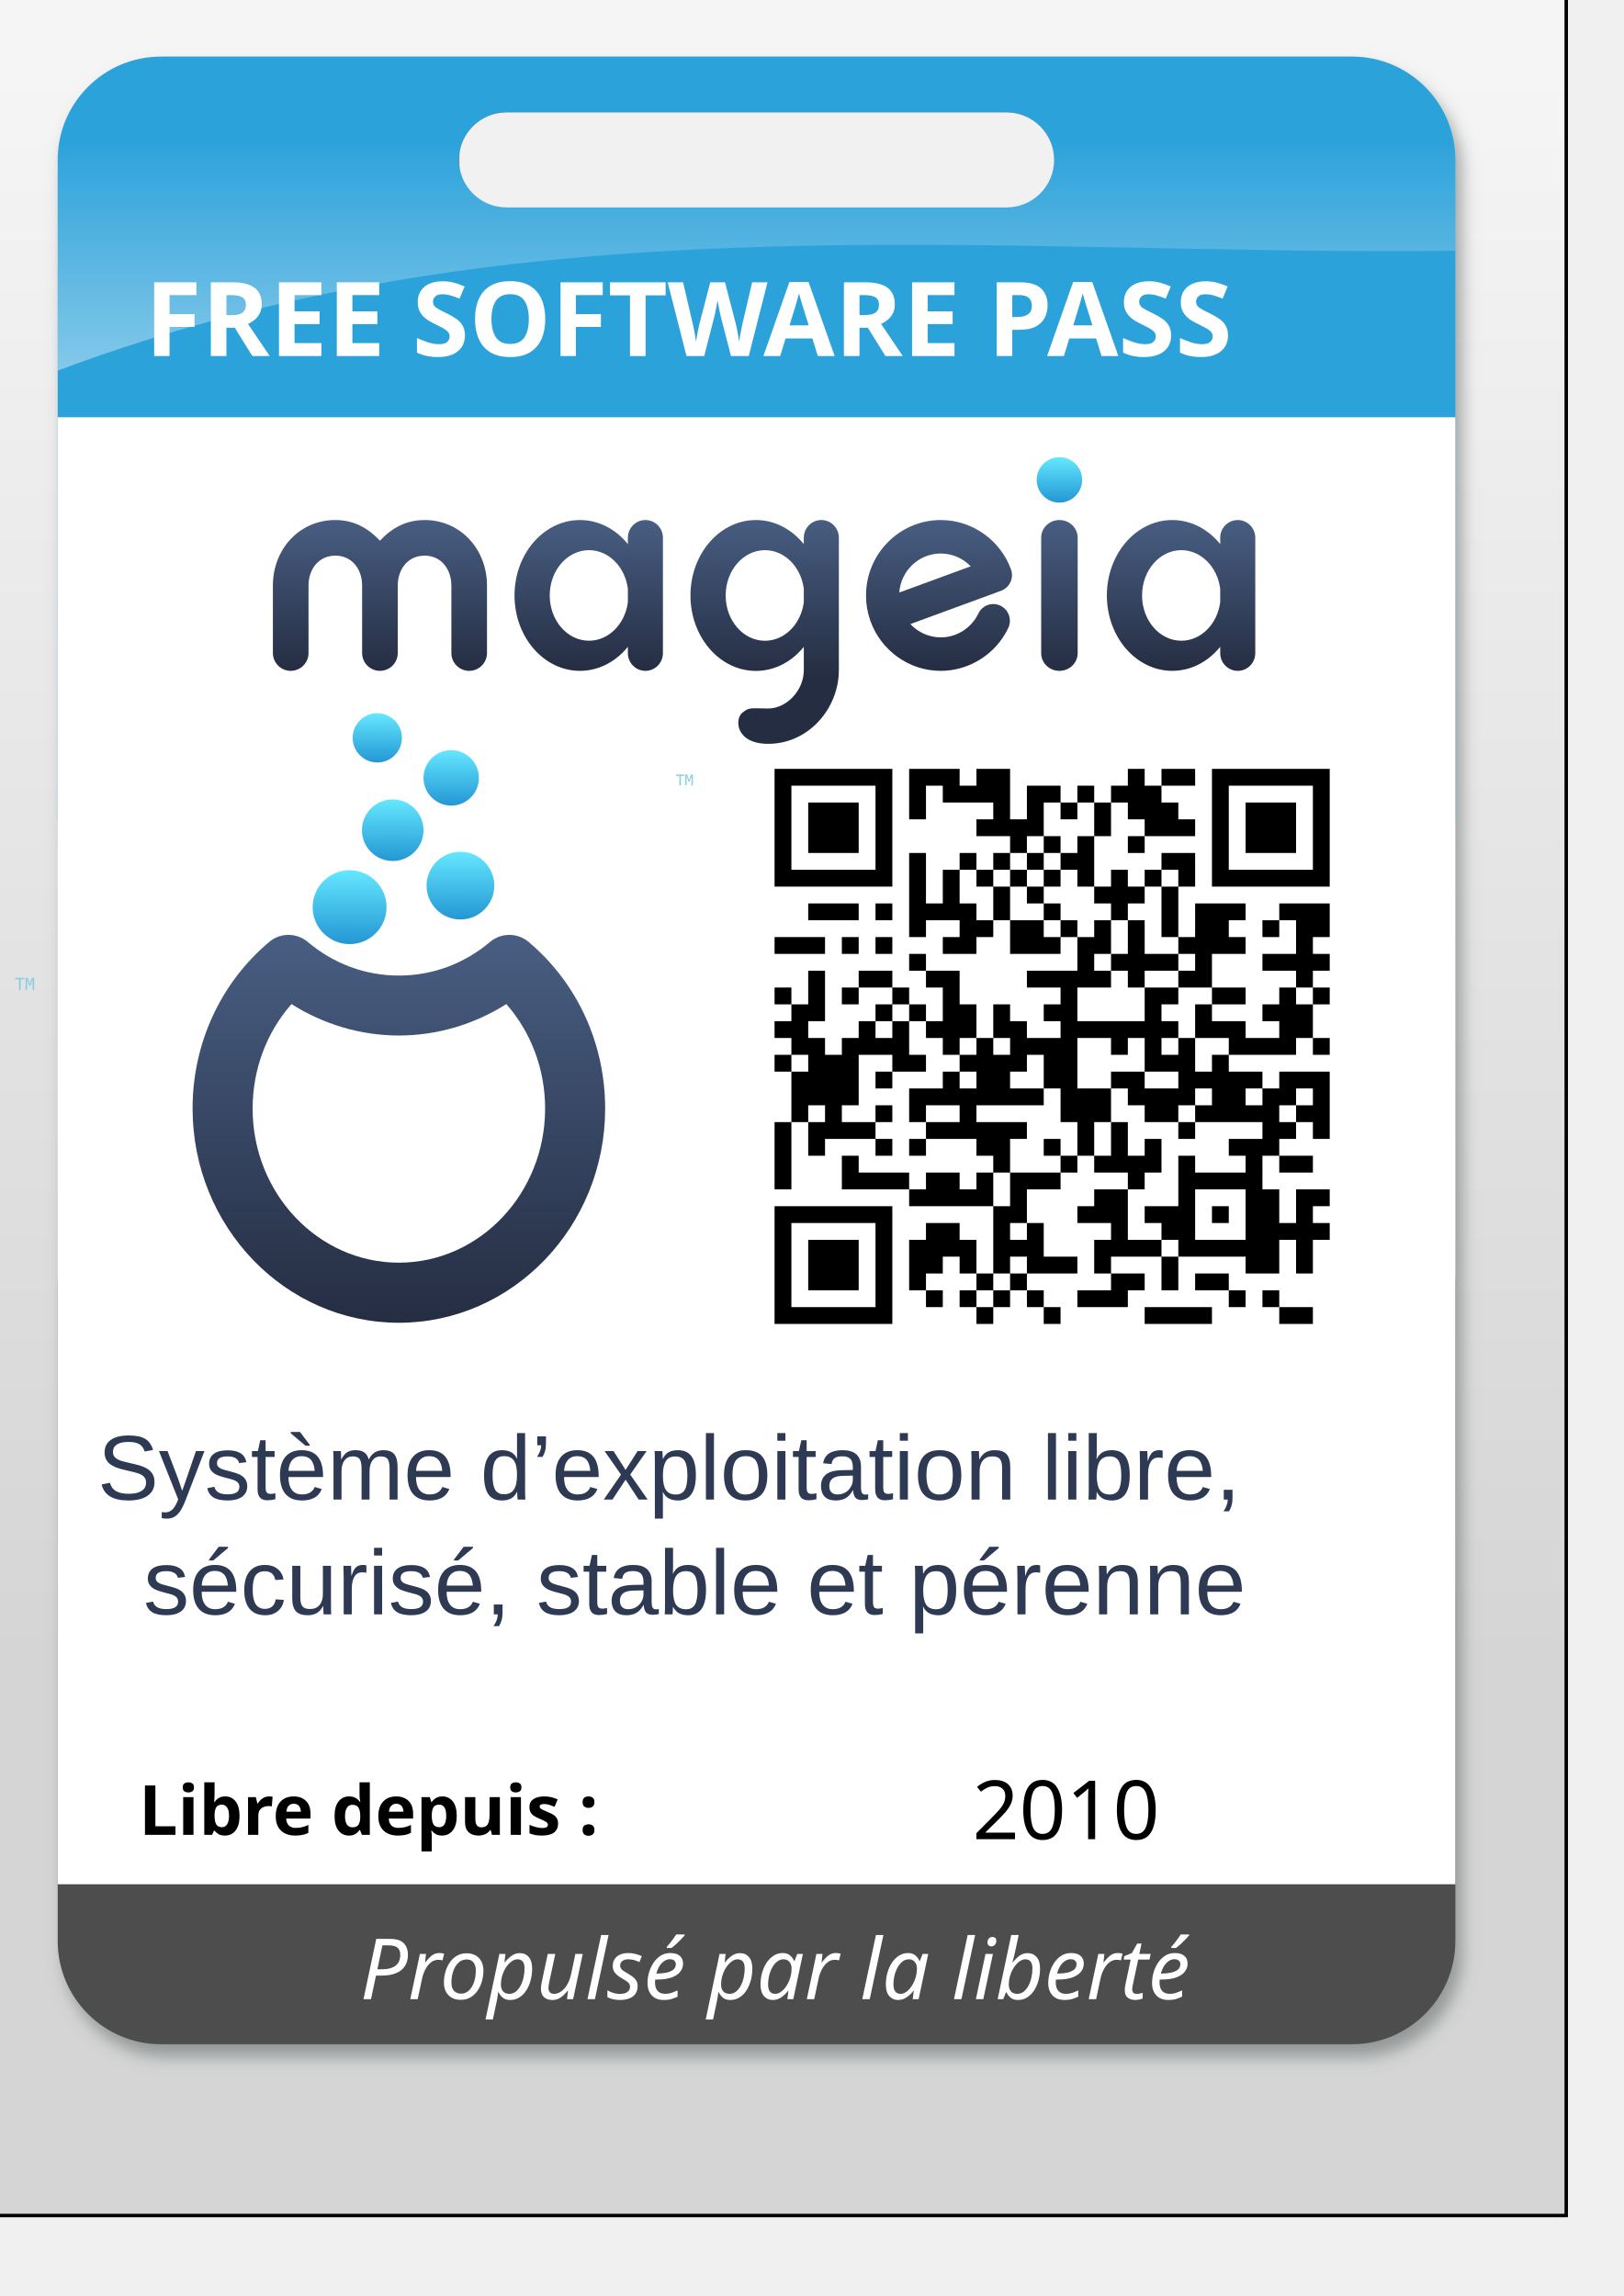
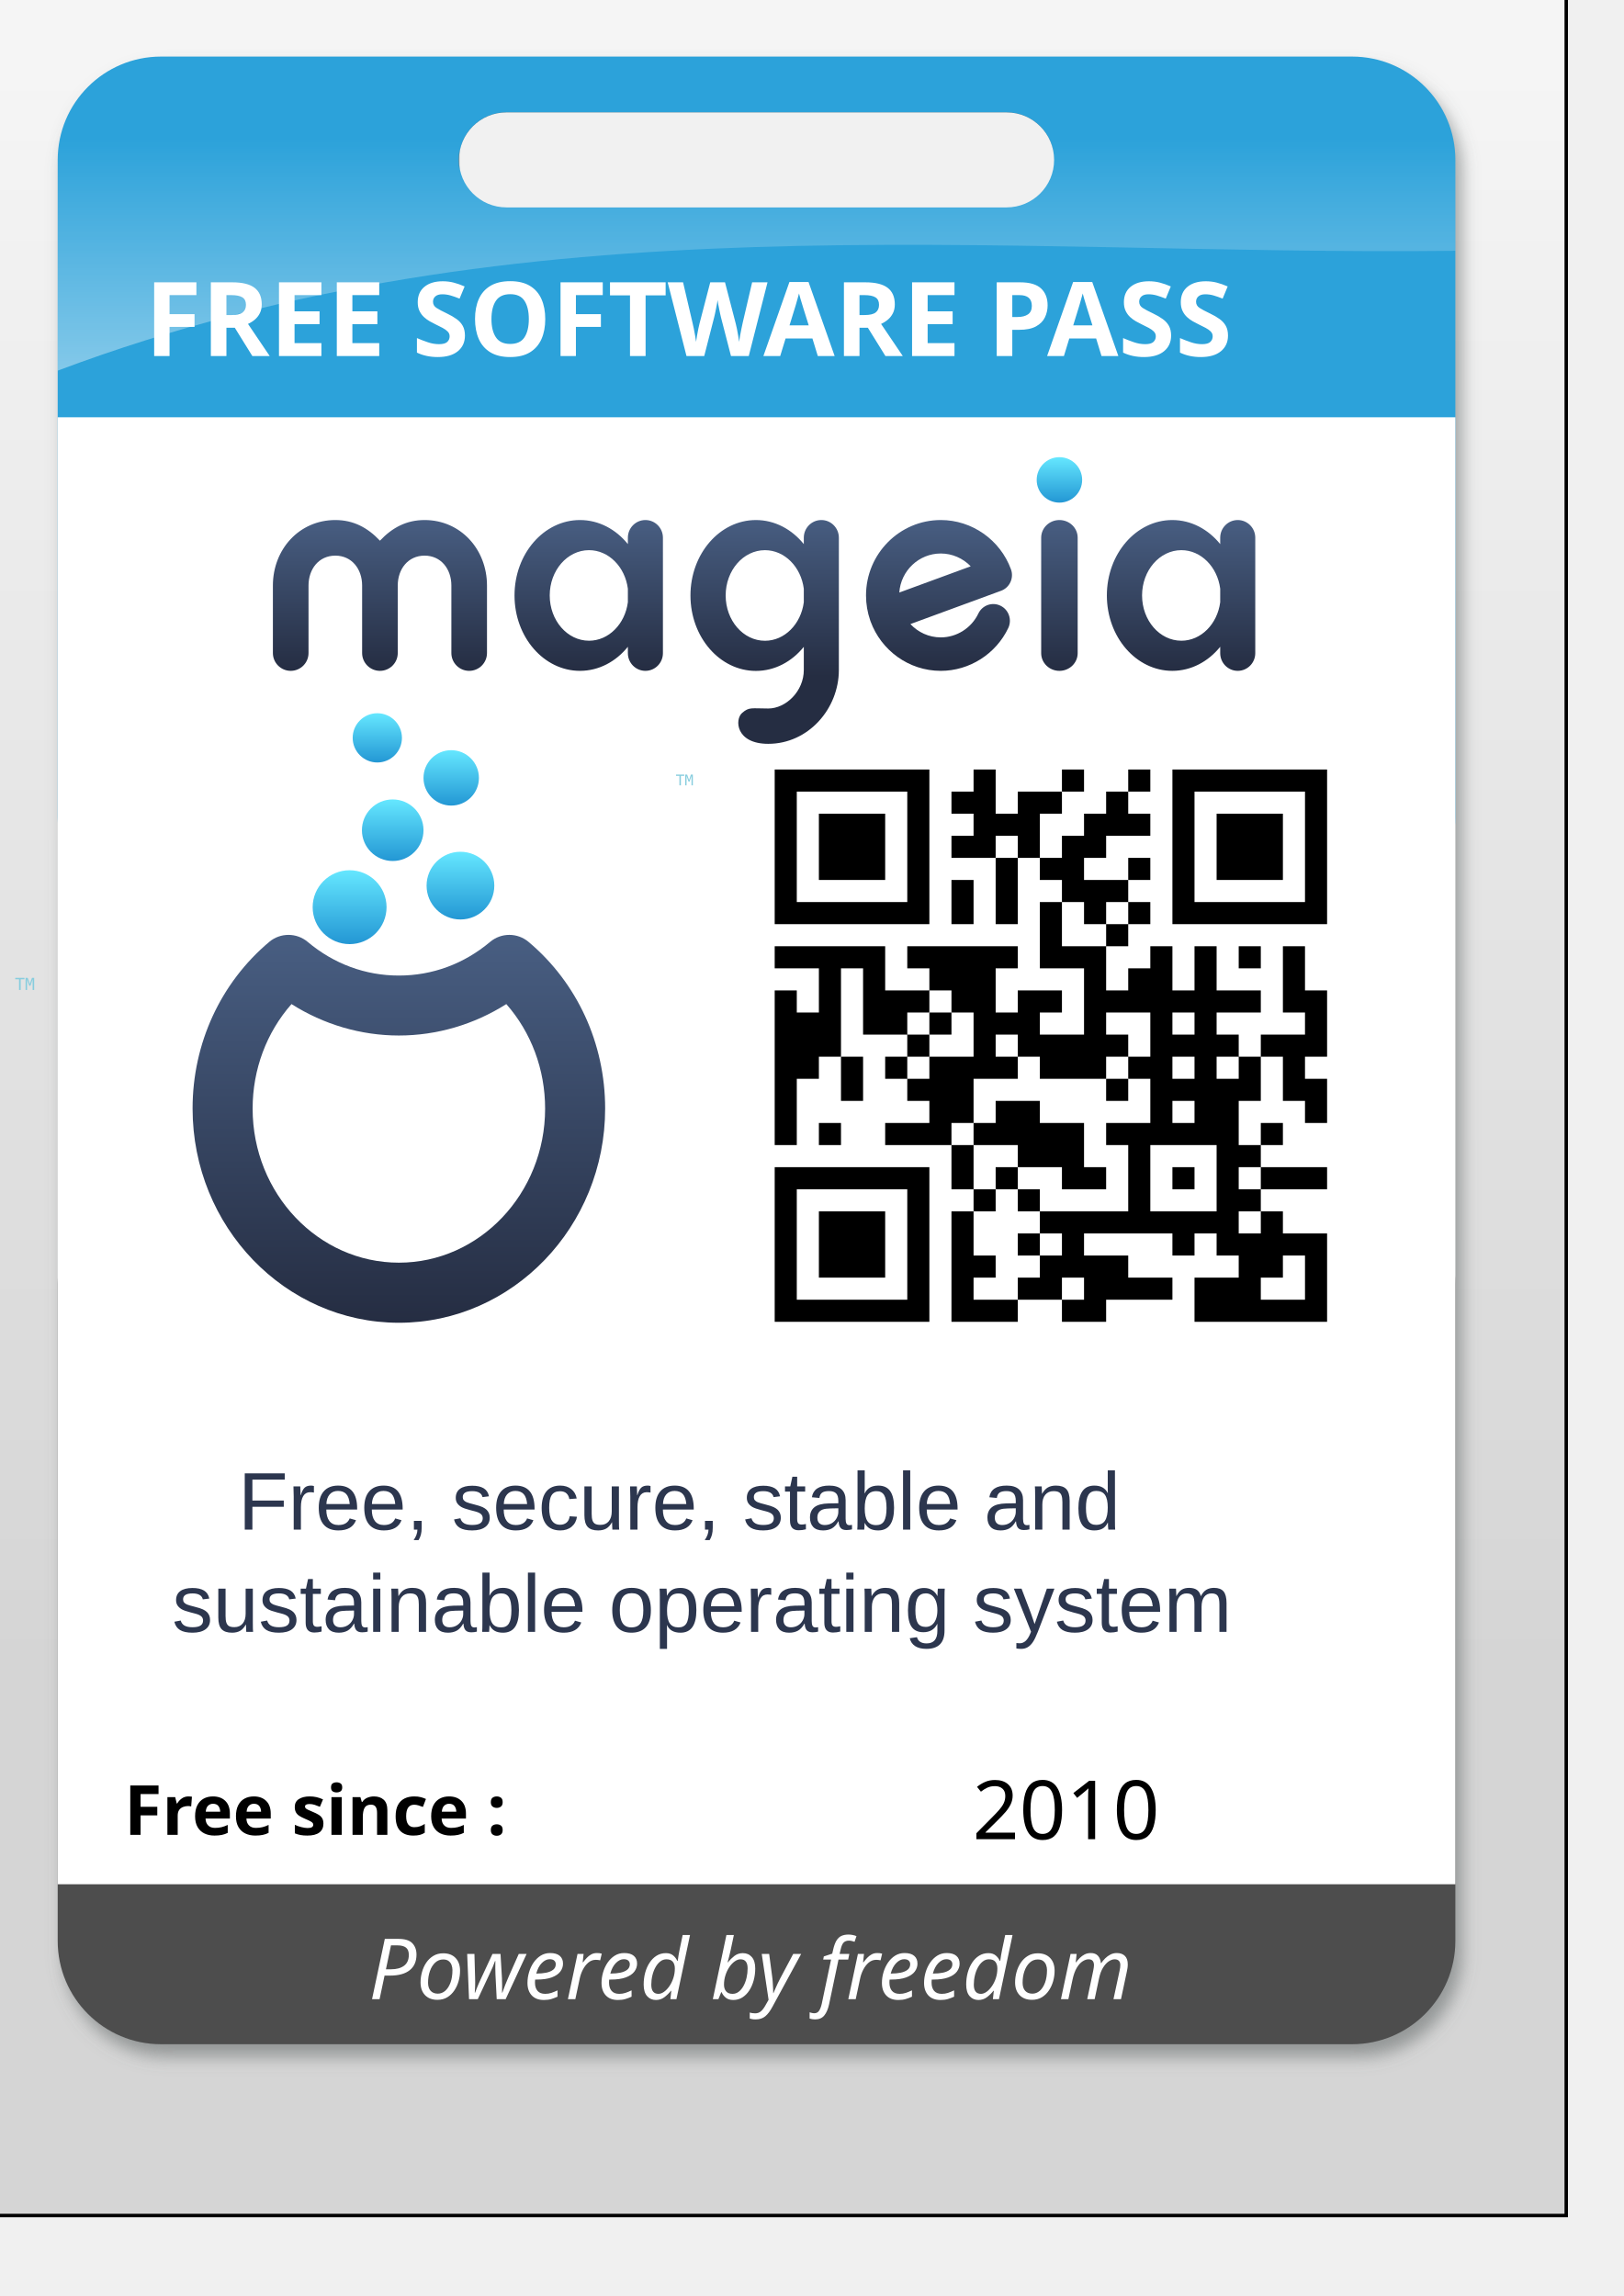
<svg xmlns="http://www.w3.org/2000/svg" xmlns:xlink="http://www.w3.org/1999/xlink" style="display:inline" version="1.1" id="svg2" height="297mm" width="210mm">
  <defs id="defs4">
    <linearGradient id="linearGradient3867">
      <stop style="stop-color:#ffffff;stop-opacity:1;" offset="0" id="stop3869" />
      <stop style="stop-color:#ffffff;stop-opacity:0;" offset="1" id="stop3871" />
    </linearGradient>
    <linearGradient id="linearGradient3979">
      <stop style="stop-color:#d5d5d5;stop-opacity:1;" offset="0" id="stop3981" />
      <stop style="stop-color:#f5f5f5;stop-opacity:1;" offset="1" id="stop3983" />
    </linearGradient>
    <filter id="filter3969" x="-0.013" width="1.026" y="-0.15" height="1.301" color-interpolation-filters="sRGB">
      <feGaussianBlur stdDeviation="1.581" id="feGaussianBlur3971" />
    </filter>
    <mask maskUnits="userSpaceOnUse" id="mask3973">
      <rect style="fill:#ffffff;fill-opacity:1;fill-rule:evenodd;stroke:none" id="rect3975" width="290.934" height="46.467" x="234.521" y="53.584" rx="23.234" ry="23.234" />
    </mask>
    <linearGradient xlink:href="#linearGradient3979" id="linearGradient3985" x1="119.879" y1="885.172" x2="119.879" y2="116.663" gradientUnits="userSpaceOnUse" gradientTransform="matrix(1,0,0,1.017204,-10.17965,-86.63568)" />
    <linearGradient xlink:href="#linearGradient3867" id="linearGradient3873" x1="422.244" y1="395.885" x2="422.244" y2="120.847" gradientUnits="userSpaceOnUse" gradientTransform="translate(-10.17965,-52.93418)" />
    <filter id="filter1141">
      <feGaussianBlur stdDeviation="4.137" id="feGaussianBlur1143" />
    </filter>
    <filter id="filter1152">
      <feGaussianBlur stdDeviation="0.819" id="feGaussianBlur1154" />
    </filter>
    <mask maskUnits="userSpaceOnUse" id="mask1156">
      <rect style="fill:#ffffff;fill-opacity:1;fill-rule:evenodd;stroke:none;display:inline" id="rect1158" width="290.934" height="46.467" x="872.515" y="54.935" rx="23.234" ry="23.234" />
    </mask>
    <linearGradient id="linearGradient3979-0">
      <stop style="stop-color:#d5d5d5;stop-opacity:1;" offset="0" id="stop3981-0" />
      <stop style="stop-color:#f5f5f5;stop-opacity:1;" offset="1" id="stop3983-03" />
    </linearGradient>
    <filter id="b">
      <feGaussianBlur id="feGaussianBlur407" result="a" in="SourceAlpha" stdDeviation="4" />
      <feOffset id="feOffset409" dy="1" dx="1" result="b" in="a" />
      <feColorMatrix id="feColorMatrix411" values="0 0 0 0 0 0 0 0 0 0 0 0 0 0 0 0 0 0 2 0" result="c" in="b" type="matrix" />
      <feMerge id="feMerge413">
        <feMergeNode id="feMergeNode415" in="c" />
        <feMergeNode id="feMergeNode417" in="SourceGraphic" />
      </feMerge>
    </filter>
    <radialGradient id="a-2" cx="64" cy="-224" fx="64" fy="-224" r="384" gradientUnits="userSpaceOnUse">
      <stop id="stop402" stop-opacity="1" stop-color="#fff" offset="0" />
      <stop id="stop404" stop-opacity="0.2" stop-color="#fff" offset="1" />
    </radialGradient>
    <linearGradient y2="183.964" x2="490.723" y1="237.724" x1="490.723" gradientTransform="matrix(0.749107,0,0,0.749107,-35.45986,91.44108)" gradientUnits="userSpaceOnUse" id="linearGradient4416" xlink:href="#linearGradient3388" />
    <linearGradient id="linearGradient3388">
      <stop id="stop3390" offset="0" style="stop-color:#000000;stop-opacity:0;" />
      <stop id="stop3392" offset="1" style="stop-color:#000000;stop-opacity:0.371;" />
    </linearGradient>
    <linearGradient y2="303.14" x2="606.912" y1="104.507" x1="541.335" gradientTransform="matrix(-0.3937741,0,0,0.393752,357.5197,122.0015)" gradientUnits="userSpaceOnUse" id="linearGradient2544" xlink:href="#path1082_2_" />
    <linearGradient gradientTransform="translate(287,-83)" x1="112.499" y1="6.137" x2="112.499" y2="129.347" id="path1082_2_" gradientUnits="userSpaceOnUse">
      <stop style="stop-color:#ffffff;stop-opacity:0" offset="0" id="stop193" />
      <stop style="stop-color:#ffffff;stop-opacity:0.275;" offset="1" id="stop195" />
      <midPointStop offset="0" style="stop-color:#FFFFFF" id="midPointStop197" />
      <midPointStop offset="0.5" style="stop-color:#FFFFFF" id="midPointStop199" />
      <midPointStop offset="1" style="stop-color:#000000" id="midPointStop201" />
    </linearGradient>
    <linearGradient xlink:href="#path1082_2_" id="linearGradient1413" gradientUnits="userSpaceOnUse" gradientTransform="matrix(-0.3444088,0,0,0.3443895,-310.2029,374.8784)" x1="541.335" y1="104.507" x2="606.912" y2="303.14" />
    <linearGradient id="SVGID_13_" gradientUnits="userSpaceOnUse" x1="421.948" y1="169.657" x2="421.948" y2="191.887" gradientTransform="matrix(1,0,0,-1,-649.3808,573.9666)">
      <stop offset="0" style="stop-color:#2397D4" id="stop1313" />
      <stop offset="1" style="stop-color:#65E7FF" id="stop1315" />
    </linearGradient>
    <linearGradient id="SVGID_12_" gradientUnits="userSpaceOnUse" x1="-51.768" y1="235.841" x2="-51.768" y2="253.841" gradientTransform="matrix(1,0,0,-1,-649.3808,573.9666)">
      <stop offset="0" style="stop-color:#2397D4" id="stop1306" />
      <stop offset="1" style="stop-color:#65E7FF" id="stop1308" />
    </linearGradient>
    <linearGradient id="SVGID_11_" gradientUnits="userSpaceOnUse" x1="-75.769" y1="249.841" x2="-75.769" y2="265.843" gradientTransform="matrix(1,0,0,-1,-649.3808,573.9666)">
      <stop offset="0" style="stop-color:#2397D4" id="stop1299" />
      <stop offset="1" style="stop-color:#65E7FF" id="stop1301" />
    </linearGradient>
    <linearGradient id="SVGID_10_" gradientUnits="userSpaceOnUse" x1="-48.768" y1="198.838" x2="-48.768" y2="220.839" gradientTransform="matrix(1,0,0,-1,-649.3808,573.9666)">
      <stop offset="0" style="stop-color:#2397D4" id="stop1292" />
      <stop offset="1" style="stop-color:#65E7FF" id="stop1294" />
    </linearGradient>
    <linearGradient id="SVGID_9_" gradientUnits="userSpaceOnUse" x1="-70.768" y1="217.839" x2="-70.768" y2="237.841" gradientTransform="matrix(1,0,0,-1,-649.3808,573.9666)">
      <stop offset="0" style="stop-color:#2397D4" id="stop1285" />
      <stop offset="1" style="stop-color:#65E7FF" id="stop1287" />
    </linearGradient>
    <linearGradient id="SVGID_8_" gradientUnits="userSpaceOnUse" x1="-84.768" y1="190.838" x2="-84.768" y2="214.839" gradientTransform="matrix(1,0,0,-1,-649.3808,573.9666)">
      <stop offset="0" style="stop-color:#2397D4" id="stop1278" />
      <stop offset="1" style="stop-color:#65E7FF" id="stop1280" />
    </linearGradient>
    <linearGradient id="SVGID_7_" gradientUnits="userSpaceOnUse" x1="-68.769" y1="67.834" x2="-68.769" y2="193.838" gradientTransform="matrix(1,0,0,-1,214.5,339.5771)">
      <stop offset="0" style="stop-color:#252D42" id="stop1271" />
      <stop offset="1" style="stop-color:#485E82" id="stop1273" />
    </linearGradient>
    <linearGradient id="SVGID_6_" gradientUnits="userSpaceOnUse" x1="421.948" y1="87.412" x2="421.948" y2="161.147" gradientTransform="matrix(1,0,0,-1,-649.3808,573.9666)">
      <stop offset="0" style="stop-color:#252D42" id="stop1262" />
      <stop offset="1" style="stop-color:#485E82" id="stop1264" />
    </linearGradient>
    <linearGradient id="SVGID_5_" gradientUnits="userSpaceOnUse" x1="89.802" y1="87.414" x2="89.802" y2="161.148" gradientTransform="matrix(1,0,0,-1,-649.3808,573.9666)">
      <stop offset="0" style="stop-color:#252D42" id="stop1255" />
      <stop offset="1" style="stop-color:#485E82" id="stop1257" />
    </linearGradient>
    <linearGradient id="SVGID_4_" gradientUnits="userSpaceOnUse" x1="363.081" y1="87.414" x2="363.081" y2="161.148" gradientTransform="matrix(1,0,0,-1,-649.3808,573.9666)">
      <stop offset="0" style="stop-color:#252D42" id="stop1248" />
      <stop offset="1" style="stop-color:#485E82" id="stop1250" />
    </linearGradient>
    <linearGradient id="SVGID_3_" gradientUnits="userSpaceOnUse" x1="481.409" y1="87.414" x2="481.409" y2="161.147" gradientTransform="matrix(1,0,0,-1,-649.3808,573.9666)">
      <stop offset="0" style="stop-color:#252D42" id="stop1241" />
      <stop offset="1" style="stop-color:#485E82" id="stop1243" />
    </linearGradient>
    <linearGradient id="SVGID_2_" gradientUnits="userSpaceOnUse" x1="191.858" y1="87.414" x2="191.858" y2="161.147" gradientTransform="matrix(1,0,0,-1,-649.3808,573.9666)">
      <stop offset="0" style="stop-color:#252D42" id="stop1234" />
      <stop offset="1" style="stop-color:#485E82" id="stop1236" />
    </linearGradient>
    <linearGradient id="SVGID_1_" gradientUnits="userSpaceOnUse" x1="277.861" y1="84.733" x2="277.861" y2="162.637" gradientTransform="matrix(1,0,0,-1,214.5,339.5771)">
      <stop offset="0" style="stop-color:#252D42" id="stop1227" />
      <stop offset="1" style="stop-color:#485E82" id="stop1229" />
    </linearGradient>
    <linearGradient y2="162.637" x2="277.861" y1="84.733" x1="277.861" gradientTransform="matrix(1,0,0,-1,-649.3808,573.9666)" gradientUnits="userSpaceOnUse" id="linearGradient1394" xlink:href="#SVGID_1_" />
    <linearGradient xlink:href="#SVGID_12_" id="linearGradient1545" gradientUnits="userSpaceOnUse" gradientTransform="matrix(1.504996,0,0,-1.504996,298.4714,748.7917)" x1="-51.768" y1="235.841" x2="-51.768" y2="253.841" />
    <linearGradient xlink:href="#SVGID_11_" id="linearGradient1548" gradientUnits="userSpaceOnUse" gradientTransform="matrix(1.504996,0,0,-1.504996,298.4714,748.7917)" x1="-75.769" y1="249.841" x2="-75.769" y2="265.843" />
    <linearGradient xlink:href="#SVGID_10_" id="linearGradient1551" gradientUnits="userSpaceOnUse" gradientTransform="matrix(1.504996,0,0,-1.504996,298.4714,748.7917)" x1="-48.768" y1="198.838" x2="-48.768" y2="220.839" />
    <linearGradient xlink:href="#SVGID_9_" id="linearGradient1554" gradientUnits="userSpaceOnUse" gradientTransform="matrix(1.504996,0,0,-1.504996,298.4714,748.7917)" x1="-70.768" y1="217.839" x2="-70.768" y2="237.841" />
    <linearGradient xlink:href="#SVGID_8_" id="linearGradient1557" gradientUnits="userSpaceOnUse" gradientTransform="matrix(1.504996,0,0,-1.504996,298.4714,748.7917)" x1="-84.768" y1="190.838" x2="-84.768" y2="214.839" />
    <linearGradient gradientTransform="matrix(1,0,0,-1,214.5,339.5771)" y2="193.838" x2="-68.769" y1="67.834" x1="-68.769" gradientUnits="userSpaceOnUse" id="linearGradient1381">
      <stop id="stop1383" style="stop-color:#252D42" offset="0" />
      <stop id="stop1385" style="stop-color:#485E82" offset="1" />
    </linearGradient>
    <linearGradient xlink:href="#SVGID_7_" id="linearGradient2338" gradientUnits="userSpaceOnUse" gradientTransform="matrix(1.504996,0,0,-1.504996,298.4714,748.7917)" x1="-68.769" y1="67.834" x2="-68.769" y2="193.838" />
  </defs>
  <g id="layer1" style="display:inline">
    <rect style="opacity:0.75;fill:none;stroke:#000000;stroke-width:1.047;display:inline" id="rect4075-0" width="279.757" height="281.719" x="62.272" y="338.707" rx="9.465" ry="9.568" />
    <rect style="fill:url(#linearGradient3985);fill-opacity:1;fill-rule:evenodd;stroke:#000000;stroke-width:1.677;display:inline" id="rect3977" width="773.275" height="1121.135" x="-7.667" y="-37.971" rx="0" ry="0" />
    <path style="opacity:0.5;fill:#515959;fill-opacity:1;fill-rule:evenodd;stroke:none;display:inline;filter:url(#filter1141)" d="m 81.906,33.656 c -27.981,0 -50.5,22.519 -50.5,50.5 l 0,127.281 0,193.969 0,228.281 0,294.969 0,26.25 c 0,27.981 22.519,50.531 50.5,50.531 l 582.187,0 c 27.981,0 50.5,-22.55 50.5,-50.531 l 0,-111.53 0,-209.688 0,-228.281 0,-206.98 0,-114.27 c 0,-27.981 -22.519,-50.5 -50.5,-50.5 z" id="rect362" />
    <rect style="fill:#2ca2da;fill-opacity:1;fill-rule:evenodd;stroke:none;display:inline" id="rect3177" width="683.205" height="422.244" x="28.206" y="27.661" rx="50.508" ry="50.508" />
    <rect ry="50.508" rx="50.508" y="577.184" x="28.206" height="422.244" width="683.205" id="rect3987" style="fill:#4d4d4d;fill-opacity:1;fill-rule:evenodd;stroke:none;display:inline" />
    <rect ry="0" rx="0" y="204.008" x="28.206" height="717.208" width="683.205" id="rect3179" style="fill:#ffffff;fill-opacity:1;fill-rule:evenodd;stroke:none;display:inline" />
    <path style="fill:url(#linearGradient3873);fill-opacity:1;fill-rule:evenodd;stroke:none;display:inline" d="m 78.714,27.661 582.19,0 c 27.981,0 50.508,22.526 50.508,50.508 l 0,44.447 C 483.676,125.237 255.941,95.547 28.206,181.204 l 0,-103.036 c 0,-27.981 22.526,-50.508 50.508,-50.508 z" id="rect3864" />
    <text xml:space="preserve" style="font-size:50.467px;font-style:normal;font-variant:normal;font-weight:bold;font-stretch:normal;text-align:center;line-height:125%;letter-spacing:0;word-spacing:0;writing-mode:lr-tb;text-anchor:middle;fill:#ffffff;fill-opacity:1;stroke:none;display:inline;font-family:Sans;-inkscape-font-specification:Sans Bold" x="369.353" y="174.062" id="text3837">
      <tspan id="tspan3843" x="369.353" y="174.062">FREE SOFTWARE PASS</tspan>
    </text>
    <path style="opacity:0.75;fill:#000000;fill-opacity:1;fill-rule:evenodd;stroke:none;display:inline;filter:url(#filter3969)" d="m 257.75,53.227 c -12.871,0 -23.219,10.347 -23.219,23.219 0,0.674 0.038,1.341 0.094,2 1.013,-11.923 10.931,-21.219 23.125,-21.219 l 244.469,0 c 12.194,0 22.144,9.296 23.156,21.219 0.056,-0.659 0.094,-1.326 0.094,-2 0,-12.871 -10.379,-23.219 -23.25,-23.219 l -244.469,0 z" id="rect3190" mask="url(#mask3973)" transform="translate(-10.19142,1.298382)" />
    <rect ry="23.234" rx="23.234" y="54.935" x="224.341" height="46.467" width="290.934" id="rect3181" style="fill:#f1f1f1;fill-opacity:1;fill-rule:evenodd;stroke:none;display:inline" />
    <path style="opacity:0.5;fill:#515959;fill-opacity:1;fill-rule:evenodd;stroke:none;display:inline;filter:url(#filter1152)" d="m 895.406,54.938 c -12.871,0 -23.25,10.347 -23.25,23.219 0,7.477 3.515,14.131 8.969,18.375 -3.099,-3.947 -4.969,-8.945 -4.969,-14.375 0,-12.871 10.379,-23.219 23.25,-23.219 l 244.469,0 c 5.414,0 10.371,1.824 14.312,4.906 -4.245,-5.429 -10.855,-8.906 -18.312,-8.906 l -244.469,0 z" id="rect1145" mask="url(#mask1156)" transform="translate(-648.4437,0)" />
    <text xml:space="preserve" style="font-size:40px;font-style:normal;font-variant:normal;font-weight:normal;font-stretch:normal;text-align:start;line-height:125%;letter-spacing:0;word-spacing:0;writing-mode:lr-tb;text-anchor:start;fill:#000000;fill-opacity:1;stroke:none;display:inline;font-family:Ubuntu;-inkscape-font-specification:Ubuntu" x="475.364" y="899.195" id="text3831">
      <tspan y="899.195" x="475.364" id="tspan3835">2010</tspan>
    </text>
    <g id="g4146" transform="translate(-616.2848,-780.1895)" />
    <g id="g4146-5" transform="translate(-628.9705,-884.4495)" />
    <text xml:space="preserve" style="font-size:8.129px;font-style:normal;font-weight:normal;fill:#87cdde;fill-opacity:1;stroke:none;font-family:DejaVu Sans Mono" x="7.256" y="483.998" id="text2634">
      <tspan id="tspan2636" x="7.256" y="483.998">TM</tspan>
    </text>
    <path id="path1275" d="m 194.977,646.703 c -55.601,0 -100.838,-46.993 -100.838,-104.758 0,-31.745 13.661,-61.434 37.477,-81.455 5.427,-4.563 13.358,-4.563 18.788,10e-4 12.802,10.767 28.214,16.46 44.572,16.46 16.377,0 31.801,-5.692 44.602,-16.46 5.429,-4.565 13.358,-4.565 18.787,-10e-4 23.797,20.001 37.444,49.693 37.444,81.455 0,57.766 -45.233,104.758 -100.833,104.758 z M 142.489,490.897 c -12.181,13.84 -19.001,31.931 -19.001,51.098 0,41.539 32.07,75.33 71.489,75.33 39.417,0 71.486,-33.79 71.486,-75.33 0,-19.18 -6.806,-37.265 -18.969,-51.098 -15.724,9.977 -33.957,15.368 -52.517,15.368 -18.542,0 -36.766,-5.389 -52.488,-15.368 z" style="fill:url(#linearGradient2338)" />
    <path style="fill:url(#linearGradient1557)" d="m 170.909,461.58 -0.012,0 c -9.948,0 -18.049,-8.091 -18.06,-18.033 -0.008,-9.975 8.088,-18.078 18.045,-18.089 9.963,0 18.063,8.091 18.075,18.033 0.008,9.975 -8.088,18.08 -18.045,18.09 l -0.003,0 z" id="path1282" />
    <path style="fill:url(#linearGradient1554)" d="m 191.976,420.943 -0.009,0 c -8.293,0 -15.042,-6.742 -15.05,-15.029 -0.003,-4.035 1.559,-7.814 4.399,-10.657 2.841,-2.846 6.619,-4.413 10.639,-4.416 8.306,0 15.057,6.742 15.062,15.03 0.003,4.033 -1.559,7.811 -4.399,10.655 -2.84,2.843 -6.617,4.413 -10.639,4.416 l -0.003,0 z" id="path1289" />
    <path style="fill:url(#linearGradient1551)" d="m 225.077,449.54 c -9.123,0 -16.549,-7.418 -16.555,-16.534 -0.009,-9.14 7.411,-16.57 16.54,-16.578 9.135,0 16.561,7.417 16.57,16.532 0.008,9.14 -7.412,16.57 -16.54,16.579 l -0.015,0 z" id="path1296" />
    <path style="fill:url(#linearGradient1548)" d="m 184.448,372.78 -0.009,0 c -6.633,0 -12.034,-5.394 -12.038,-12.026 -0.004,-3.222 1.246,-6.244 3.517,-8.521 2.273,-2.276 5.296,-3.531 8.512,-3.534 6.643,0 12.043,5.395 12.049,12.025 0.005,6.649 -5.391,12.05 -12.031,12.057 l 0,0 z" id="path1303" />
    <path style="fill:url(#linearGradient1545)" d="m 220.573,393.852 -0.008,0 c -7.462,0 -13.54,-6.068 -13.548,-13.525 -0.003,-7.484 6.068,-13.562 13.536,-13.566 7.471,0 13.546,6.068 13.554,13.527 0.003,3.629 -1.403,7.031 -3.958,9.59 -2.558,2.562 -5.958,3.97 -9.576,3.975 l 0,0 z" id="path1310" />
    <g id="g1527" transform="translate(745.3031,-158.5751)">
      <path id="path2522" d="m -450.253,489.955 c -36.019,-48.888 -44.368,-88.29 -46.482,-97.697 19.213,44.317 19.082,44.86 46.482,97.697 z" style="fill:#ffffff;fill-opacity:0.166;fill-rule:evenodd;stroke:none" />
      <text id="text2638" y="542.544" x="-415" style="font-size:7.217px;font-style:normal;font-weight:normal;fill:#87cdde;fill-opacity:1;stroke:none;font-family:DejaVu Sans Mono" xml:space="preserve">
        <tspan y="542.544" x="-415" id="tspan2640">TM</tspan>
      </text>
      <path style="fill:url(#linearGradient1413);fill-opacity:1;fill-rule:evenodd;stroke:none" d="m -496.731,391.94 c -0.917,2.255 -1.808,4.448 -2.656,6.531 -0.946,2.323 -1.856,4.545 -2.75,6.719 -0.894,2.174 -1.778,4.281 -2.656,6.375 -0.878,2.094 -1.757,4.167 -2.656,6.25 -0.899,2.083 -1.826,4.171 -2.781,6.312 -0.956,2.141 -1.951,4.357 -3,6.625 -1.049,2.268 -2.134,4.599 -3.312,7.062 -0.16,0.334 -0.337,0.724 -0.5,1.062 5.033,5.331 11.212,11.533 21.219,18.531 -10.788,-4.439 -18.146,-8.908 -23.656,-13.531 -0.289,0.589 -0.546,1.115 -0.844,1.719 -1.039,2.109 -2.186,4.384 -3.344,6.688 -0.048,0.097 -0.077,0.184 -0.125,0.281 -0.293,0.583 -0.542,1.09 -0.844,1.688 -0.046,0.092 -0.11,0.189 -0.156,0.281 -4.788,9.604 -10.707,21.076 -18.312,35.312 21.063,-11.873 43.797,-28.985 85.062,-14.25 -2.07,-3.921 -3.962,-7.574 -5.75,-11.031 -1.787,-3.457 -3.458,-6.72 -5,-9.781 -1.542,-3.062 -2.979,-5.922 -4.312,-8.656 -1.334,-2.734 -2.556,-5.337 -3.719,-7.812 -1.163,-2.475 -2.252,-4.841 -3.281,-7.125 -1.029,-2.284 -2.005,-4.495 -2.938,-6.656 -0.932,-2.161 -1.814,-4.268 -2.688,-6.375 -0.873,-2.107 -1.743,-4.192 -2.594,-6.312 -0.285,-0.709 -0.59,-1.44 -0.875,-2.156 -2.347,-5.507 -4.747,-11.21 -7.531,-17.75 z" id="path2520" />
      <path id="path1231" d="m -343.814,412.82 c -4.732,0 -8.572,3.87 -8.572,8.639 l 0,3.136 c -5.84,-7.238 -14.164,-11.773 -23.416,-11.773 -17.664,0 -31.988,16.515 -31.988,36.886 0,20.366 14.324,36.878 31.988,36.878 9.252,0 17.576,-4.531 23.416,-11.77 l 0,11.324 c 0,10.369 -8.742,18.824 -17.385,18.824 -8.262,0 -9.275,-0.83 -12.738,2.135 -3.756,3.219 -3.152,15.135 12.738,15.135 19.688,0 34.521,-17.241 34.521,-36.094 l 0,-64.681 c 0.002,-4.769 -3.836,-8.639 -8.564,-8.639 z m -27.563,59.028 c -10.607,0 -19.205,-9.914 -19.205,-22.144 0,-12.23 8.598,-22.146 19.205,-22.146 9.637,0 17.607,8.174 18.99,18.834 l 0,6.619 c -1.382,10.66 -9.353,18.837 -18.99,18.837 z" style="fill:url(#linearGradient1394)" />
      <path id="path1238" d="m -429.818,412.82 c -4.732,0 -8.566,3.866 -8.566,8.637 l 0,3.132 c -5.838,-7.234 -14.172,-11.769 -23.422,-11.769 -17.669,0 -31.987,16.506 -31.987,36.868 0,20.361 14.318,36.865 31.987,36.865 9.25,0 17.583,-4.529 23.422,-11.767 l 0,3.13 c 0,4.77 3.834,8.637 8.566,8.637 4.73,0 8.566,-3.867 8.566,-8.637 l 0,-56.461 c 0,-4.769 -3.836,-8.635 -8.566,-8.635 z m -27.563,59.005 c -10.61,0 -19.207,-9.91 -19.207,-22.137 0,-12.225 8.597,-22.137 19.207,-22.137 9.633,0 17.605,8.174 18.996,18.83 l 0,6.615 c -1.39,10.653 -9.363,18.829 -18.996,18.829 z" style="fill:url(#SVGID_2_)" />
      <path id="path1245" d="m -140.271,412.82 c -4.73,0 -8.566,3.866 -8.566,8.637 l 0,3.132 c -5.842,-7.234 -14.174,-11.769 -23.42,-11.769 -17.664,0 -31.986,16.506 -31.986,36.868 0,20.361 14.322,36.865 31.986,36.865 9.246,0 17.578,-4.529 23.42,-11.767 l 0,3.13 c 0,4.77 3.836,8.637 8.566,8.637 4.734,0 8.568,-3.867 8.568,-8.637 l 0,-56.461 c 0.002,-4.769 -3.834,-8.635 -8.568,-8.635 z m -27.557,59.005 c -10.609,0 -19.209,-9.91 -19.209,-22.137 0,-12.225 8.6,-22.137 19.209,-22.137 9.627,0 17.602,8.174 18.99,18.83 l 0,6.615 c -1.388,10.653 -9.363,18.829 -18.99,18.829 z" style="fill:url(#SVGID_3_)" />
      <path id="path1252" d="m -285.422,486.554 c -15.717,0 -29.164,-10.062 -34.314,-24.133 -0.031,-0.09 -0.066,-0.18 -0.096,-0.267 -0.041,-0.11 -0.076,-0.22 -0.109,-0.332 -1.32,-3.802 -2.035,-7.882 -2.035,-12.134 0,-20.328 16.398,-36.87 36.555,-36.87 15.221,0 29.004,9.667 34.287,24.061 0.756,2.04 0.668,4.297 -0.242,6.274 -0.902,1.979 -2.555,3.509 -4.586,4.254 l -44.312,16.274 c 3.715,4.004 8.998,6.515 14.854,6.515 7.783,0 14.984,-4.578 18.35,-11.656 1.938,-4.073 6.783,-5.796 10.818,-3.837 4.049,1.955 5.744,6.841 3.811,10.915 -6.055,12.721 -18.998,20.936 -32.981,20.936 z m 0,-57.372 c -10.734,0 -19.553,8.432 -20.283,19.082 l 34.904,-12.819 c -3.765,-3.91 -9.015,-6.263 -14.621,-6.263 z" style="fill:url(#SVGID_4_)" />
      <path id="path1259" d="m -515.961,486.554 c -4.799,0 -8.702,-3.901 -8.702,-8.701 l 0,-33.021 c 0,-8.055 -5.046,-14.609 -13.104,-14.609 -8.058,0 -13.104,6.556 -13.104,14.609 l 0,33.021 c 0,4.8 -3.909,8.701 -8.707,8.701 -4.802,0 -8.71,-3.901 -8.71,-8.701 l 0,-33.021 c 0,-8.055 -5.045,-14.609 -13.101,-14.609 -8.063,0 -13.101,6.556 -13.101,14.609 l 0,33.021 c 0,4.8 -3.907,8.701 -8.708,8.701 -4.799,0 -8.707,-3.901 -8.707,-8.701 l 0,-33.021 c 0,-17.652 12.856,-32.012 30.516,-32.012 8.801,0 15.776,3.677 21.811,10.097 6.03,-6.42 13.003,-10.097 21.811,-10.097 17.656,0 30.515,14.357 30.515,32.012 l 0,33.021 c -10e-4,4.798 -3.906,8.701 -8.709,8.701 z" style="fill:url(#SVGID_5_)" />
      <path id="path1266" d="m -227.441,412.82 c -4.922,0 -8.912,3.866 -8.912,8.637 l 0,56.461 c 0,4.769 3.99,8.638 8.912,8.638 4.93,0 8.926,-3.869 8.926,-8.638 l 0,-56.461 c 0,-4.771 -3.996,-8.637 -8.926,-8.637 z" style="fill:url(#SVGID_6_)" />
      <path id="path1317" d="m -227.425,404.31 -0.01,0 c -6.119,0 -11.105,-4.979 -11.113,-11.098 -0.004,-6.139 4.979,-11.125 11.107,-11.131 6.129,0 11.113,4.979 11.121,11.098 0.004,6.138 -4.977,11.124 -11.105,11.131 z" style="fill:url(#SVGID_13_)" />
    </g>
  </g>
-   <g id="layer2" style="display:inline">
+   <g id="layer2" style="display:none">
    <text id="text4081" y="897.067" x="461.222" style="font-size:108.025px;font-style:normal;font-weight:normal;text-align:end;line-height:125%;letter-spacing:0;word-spacing:0;writing-mode:lr-tb;text-anchor:end;fill:#000000;fill-opacity:1;stroke:none;font-family:Bitstream Vera Sans" xml:space="preserve">
      <tspan id="tspan4087" x="472.97" y="897.067" style="font-size:33.791px;font-style:normal;font-variant:normal;font-weight:bold;font-stretch:normal;text-align:end;line-height:125%;writing-mode:lr-tb;text-anchor:end;font-family:Sans;-inkscape-font-specification:Sans Bold">Libre depuis : </tspan>
    </text>
    <text xml:space="preserve" style="font-size:41.282px;font-style:oblique;font-variant:normal;font-weight:normal;font-stretch:normal;text-align:end;line-height:125%;letter-spacing:0;word-spacing:0;writing-mode:lr-tb;text-anchor:end;fill:#ffffff;fill-opacity:1;stroke:none;font-family:Purisa;-inkscape-font-specification:Purisa Oblique" x="635.426" y="977.389" id="text3058">
      <tspan id="tspan3064" x="635.426" y="977.389">Propulsé par la liberté</tspan>
    </text>
    <text xml:space="preserve" style="font-size:44.886px;font-style:normal;font-variant:normal;font-weight:normal;font-stretch:normal;text-align:center;line-height:125%;letter-spacing:0;word-spacing:0;writing-mode:lr-tb;text-anchor:middle;fill:#2e3a53;fill-opacity:1;stroke:none;display:inline;font-family:Liberation Sans;-inkscape-font-specification:Liberation Sans" x="370.738" y="733.148" id="text6042">
      <tspan y="733.148" x="376.963" id="tspan1707">Système d’exploitation libre, </tspan>
      <tspan y="789.255" x="370.738" id="tspan1542">sécurisé, stable et pérenne</tspan>
    </text>
    <g id="g2546" transform="matrix(0.8223402,0,0,0.8223402,370.4009,367.6801)">
      <path id="path2508" d="M 0,0 0,350 350,350 350,0 0,0 z" style="fill:#ffffff;stroke:none" />
      <path id="path2510" d="m 10,10 0,70 70,0 0,-70 -70,0 m 80,0 0,30 10,0 0,-20 10,0 0,10 30,0 0,10 -10,0 0,10 20,0 0,10 -10,0 0,10 -10,0 0,-10 -10,0 0,10 -10,0 0,20 -10,0 0,-30 -10,0 0,50 10,0 0,-10 20,0 0,10 -10,0 0,10 20,0 0,-10 10,0 0,-10 10,0 0,20 30,0 0,-10 10,0 0,20 -30,0 0,10 20,0 0,10 -10,0 0,10 10,0 0,10 -20,0 0,-10 -10,0 0,-10 -10,0 0,20 -10,0 0,-20 -10,0 0,-20 -20,0 0,-10 -10,0 0,10 10,0 0,10 10,0 0,20 -10,0 0,-10 -10,0 0,-10 -10,0 0,-10 -20,0 0,10 -10,0 0,10 10,0 0,-10 20,0 0,10 -10,0 0,10 -10,0 0,10 -10,0 0,10 -10,0 0,-10 -10,0 0,-10 10,0 0,-30 -10,0 0,20 -10,0 0,-10 -10,0 0,10 10,0 0,10 -10,0 0,10 10,0 0,10 -10,0 0,10 10,0 0,30 -10,0 0,40 10,0 0,-40 10,0 0,20 10,0 0,-10 30,0 0,10 10,0 0,-10 -10,0 0,-10 10,0 0,-10 -10,0 0,10 -20,0 0,-10 10,0 0,-30 20,0 0,10 -10,0 0,10 10,0 0,-10 20,0 0,-10 -10,0 0,-20 10,0 0,10 10,0 0,10 10,0 0,10 -10,0 0,10 -20,0 0,20 10,0 0,10 -10,0 0,10 10,0 0,-10 30,0 0,10 10,0 0,10 -10,0 0,10 -10,0 0,-10 -20,0 0,10 -10,0 0,-10 -30,0 0,-10 -10,0 0,20 40,0 0,10 50,0 0,40 -10,0 0,-20 -10,0 0,-10 -20,0 0,10 -10,0 0,30 10,0 0,10 10,0 0,-10 -10,0 0,-10 10,0 0,-10 10,0 0,10 10,0 0,10 -10,0 0,10 10,0 0,10 10,0 0,-10 10,0 0,-10 10,0 0,10 10,0 0,10 10,0 0,-10 -10,0 0,-10 -10,0 0,-10 30,0 0,-10 -20,0 0,-20 -10,0 0,-20 20,0 0,-10 10,0 0,-10 10,0 0,10 20,0 0,10 -20,0 0,10 -10,0 0,10 20,0 0,10 -10,0 0,20 10,0 0,10 -20,0 0,10 30,0 0,-10 10,0 0,-10 -20,0 0,-10 30,0 0,20 10,0 0,-20 40,0 0,10 20,0 0,-20 10,0 0,20 10,0 0,-20 10,0 0,-10 -10,0 0,-10 10,0 0,-10 -20,0 0,20 -10,0 0,-20 -10,0 0,-20 10,0 0,10 20,0 0,-10 -20,0 0,-10 10,0 0,-10 10,0 0,10 10,0 0,-40 -30,0 0,10 -10,0 0,-10 -20,0 0,-10 40,0 0,-10 10,0 0,10 10,0 0,-10 -10,0 0,-20 10,0 0,-10 -10,0 0,-10 10,0 0,-10 -10,0 0,-10 10,0 0,-20 -30,0 0,10 -10,0 0,10 10,0 0,-10 10,0 0,20 -20,0 0,10 20,0 0,10 -10,0 0,10 -10,0 0,10 10,0 0,10 -20,0 0,-10 -20,0 0,-10 20,0 0,-10 -20,0 0,-20 20,0 0,-10 -10,0 0,-10 10,0 0,-10 -30,0 0,20 -10,0 0,-30 10,0 0,-20 -20,0 0,10 -10,0 0,10 -10,0 0,-10 -10,0 0,10 -10,0 0,-30 10,0 0,-20 10,0 0,10 10,0 0,10 -10,0 0,10 10,0 0,-10 30,0 0,-10 -10,0 0,-10 -10,0 0,-10 20,0 0,-10 -20,0 0,10 -10,0 0,-10 -10,0 0,10 -10,0 0,10 -10,0 0,-10 -10,0 0,10 -10,0 0,-10 -20,0 0,20 -10,0 0,-30 -20,0 0,10 -10,0 0,-10 -30,0 m 180,0 0,70 70,0 0,-70 -70,0 z" style="fill:#000000;stroke:none" />
      <path id="path2512" d="m 20,20 0,50 50,0 0,-50 -50,0 m 260,0 0,50 50,0 0,-50 -50,0 z" style="fill:#ffffff;stroke:none" />
      <path id="path2514" d="m 30,30 0,30 30,0 0,-30 -30,0 z" style="fill:#000000;stroke:none" />
      <path id="path2516" d="m 170,30 0,20 -10,0 0,10 -10,0 0,10 -10,0 0,10 -10,0 0,-10 -10,0 0,20 10,0 0,10 10,0 0,-20 10,0 0,20 20,0 0,10 10,0 0,-10 10,0 0,10 10,0 0,-10 10,0 0,20 -10,0 0,10 10,0 0,10 -20,0 0,20 40,0 0,-20 20,0 0,10 -10,0 0,10 10,0 0,10 -10,0 0,10 10,0 0,-10 10,0 0,20 10,0 0,-10 10,0 0,-10 -20,0 0,-20 10,0 0,-10 -20,0 0,-10 10,0 0,-10 -10,0 0,-10 -10,0 0,-30 10,0 0,-10 -10,0 0,10 -10,0 0,10 -10,0 0,10 -10,0 0,-10 -10,0 0,-10 -10,0 0,-10 -10,0 0,-10 10,0 0,-10 10,0 0,-20 -10,0 0,10 -10,0 0,-10 -10,0 z" style="fill:#ffffff;stroke:none" />
      <path id="path2518" d="m 290,30 0,30 30,0 0,-30 -30,0 m -120,20 0,10 -10,0 0,10 -10,0 0,10 10,0 0,10 10,0 0,10 10,0 0,-10 -10,0 0,-10 10,0 0,-10 -10,0 0,-10 10,0 0,-10 -10,0 z" style="fill:#000000;stroke:none" />
      <path id="path2520-1" d="m 160,70 0,10 10,0 0,-10 -10,0 z" style="fill:#ffffff;stroke:none" />
      <path id="path2522-7" d="m 30,90 0,10 30,0 0,-10 -30,0 m 40,0 0,10 10,0 0,-10 -10,0 m 150,10 0,20 -10,0 0,10 10,0 0,10 10,0 0,-10 20,0 0,-10 -20,0 0,-20 -10,0 m -210,10 0,10 30,0 0,-10 -30,0 m 40,0 0,10 10,0 0,-10 -10,0 m 20,0 0,10 10,0 0,-10 -10,0 z" style="fill:#000000;stroke:none" />
      <path id="path2524" d="m 320,140 0,10 10,0 0,-10 -10,0 m -240,10 0,10 -10,0 0,10 10,0 0,-10 10,0 0,-10 -10,0 m 40,20 0,10 10,0 0,-10 -10,0 m 20,0 0,10 10,0 0,-10 -10,0 m 50,0 0,30 20,0 0,20 -10,0 0,20 10,0 0,-20 10,0 0,20 10,0 0,-10 10,0 0,20 -10,0 0,10 -10,0 0,30 20,0 0,10 10,0 0,-10 -10,0 0,-10 -10,0 0,-10 20,0 0,-30 10,0 0,10 30,0 0,-10 -10,0 0,-10 20,0 0,-10 -40,0 0,-10 10,0 0,-10 -10,0 0,10 -10,0 0,10 -20,0 0,-10 -10,0 0,-10 -10,0 0,-10 20,0 0,10 20,0 0,-10 -20,0 0,-20 -10,0 0,10 -10,0 0,-10 -20,0 m -170,10 0,10 10,0 0,-10 -10,0 m 140,0 0,10 -10,0 0,10 20,0 0,10 -40,0 0,10 30,0 0,10 -10,0 0,20 -10,0 0,20 10,0 0,-20 30,0 0,-10 10,0 0,-20 -10,0 0,-20 -10,0 0,-20 -10,0 m -40,10 0,10 10,0 0,-10 -10,0 m 170,10 0,10 10,0 0,-10 -10,0 m 30,0 0,10 -10,0 0,10 10,0 0,-10 10,0 0,-10 -10,0 m -290,10 0,10 10,0 0,-10 -10,0 m 70,0 0,10 20,0 0,-10 -20,0 z" style="fill:#ffffff;stroke:none" />
      <path id="path2526" d="m 250,220 0,10 10,0 0,-10 -10,0 m -80,10 0,10 10,0 0,-10 -10,0 z" style="fill:#000000;stroke:none" />
      <path id="path2528" d="m 260,260 0,30 30,0 0,-30 -30,0 z" style="fill:#ffffff;stroke:none" />
      <path id="path2530" d="m 10,270 0,70 70,0 0,-70 -70,0 m 260,0 0,10 10,0 0,-10 -10,0 z" style="fill:#000000;stroke:none" />
      <path id="path2532" d="m 20,280 0,50 50,0 0,-50 -50,0 m 130,0 0,10 10,0 0,-10 -10,0 z" style="fill:#ffffff;stroke:none" />
      <path id="path2534" d="m 30,290 0,30 30,0 0,-30 -30,0 z" style="fill:#000000;stroke:none" />
      <path id="path2536" d="m 150,300 0,10 -10,0 0,10 -10,0 0,10 10,0 0,-10 10,0 0,-10 10,0 0,-10 -10,0 z" style="fill:#ffffff;stroke:none" />
      <path id="path2538" d="m 260,310 0,10 20,0 0,10 10,0 0,-10 -10,0 0,-10 -20,0 m 40,10 0,10 10,0 0,10 20,0 0,-10 -20,0 0,-10 -10,0 m -70,10 0,10 40,0 0,-10 -40,0 z" style="fill:#000000;stroke:none" />
    </g>
  </g>
-   <g style="display:none" id="g3996">
+   <g style="display:inline" id="g3996">
    <text xml:space="preserve" style="font-size:108.025px;font-style:normal;font-weight:normal;text-align:end;line-height:125%;letter-spacing:0;word-spacing:0;writing-mode:lr-tb;text-anchor:end;fill:#000000;fill-opacity:1;stroke:none;font-family:Bitstream Vera Sans" x="416.368" y="897.067" id="text4000">
      <tspan style="font-size:33.791px;font-style:normal;font-variant:normal;font-weight:bold;font-stretch:normal;text-align:end;line-height:125%;writing-mode:lr-tb;text-anchor:end;font-family:Sans;-inkscape-font-specification:Sans Bold" y="897.067" x="428.115" id="tspan4004">Free since : </tspan>
    </text>
    <text id="text4012" y="977.389" x="607.25" style="font-size:41.282px;font-style:oblique;font-variant:normal;font-weight:normal;font-stretch:normal;text-align:end;line-height:125%;letter-spacing:0;word-spacing:0;writing-mode:lr-tb;text-anchor:end;fill:#ffffff;fill-opacity:1;stroke:none;font-family:Purisa;-inkscape-font-specification:Purisa Oblique" xml:space="preserve">
      <tspan y="977.389" x="607.25" id="tspan4014">Powered by freedom</tspan>
    </text>
    <text id="text4016" y="747.841" x="370.939" style="font-size:40px;font-style:normal;font-variant:normal;font-weight:normal;font-stretch:normal;text-align:center;line-height:125%;letter-spacing:0;word-spacing:0;writing-mode:lr-tb;text-anchor:middle;fill:#2c364e;fill-opacity:1;stroke:none;display:inline;font-family:Liberation Sans;-inkscape-font-specification:Liberation Sans" xml:space="preserve">
      <tspan x="376.486" y="747.841" id="tspan1451">Free, secure, stable and </tspan>
      <tspan x="370.939" y="797.841" id="tspan2566">sustainable operating system</tspan>
    </text>
    <g id="g1679" transform="matrix(1.080088,0,0,1.080088,367.8882,365.4124)">
      <path id="path1631" d="M 0,0 0,270 270,270 270,0 0,0 z" style="fill:#ffffff;stroke:none" />
      <path id="path1633" d="m 10,10 0,70 70,0 0,-70 -70,0 m 90,0 0,10 -10,0 0,10 10,0 0,10 -10,0 0,10 20,0 0,30 10,0 0,-30 10,0 0,10 10,0 0,10 -10,0 0,30 20,0 0,30 -20,0 0,-10 10,0 0,-10 -20,0 0,10 -10,0 0,-20 10,0 0,-10 -50,0 0,10 10,0 0,10 -20,0 0,-20 -50,0 0,10 20,0 0,20 -10,0 0,-10 -10,0 0,70 10,0 0,-30 10,0 0,-10 10,0 0,20 10,0 0,-20 -10,0 0,-40 10,0 0,30 20,0 0,10 -10,0 0,10 10,0 0,10 10,0 0,10 -20,0 0,10 30,0 0,20 10,0 0,10 -10,0 0,50 30,0 0,-10 20,0 0,10 20,0 0,-10 30,0 0,-10 -20,0 0,-10 -20,0 0,-10 40,0 0,10 10,0 0,-10 10,0 0,10 10,0 0,10 -20,0 0,20 60,0 0,-40 -20,0 0,-10 -10,0 0,-10 30,0 0,-10 -30,0 0,-10 10,0 0,-10 -10,0 0,10 -10,0 0,-20 10,0 0,-20 10,0 0,20 10,0 0,10 10,0 0,-20 -10,0 0,-10 10,0 0,-30 -10,0 0,-20 -10,0 0,30 10,0 0,10 -20,0 0,10 -10,0 0,-10 -10,0 0,-10 20,0 0,-10 -20,0 0,-20 -10,0 0,20 -10,0 0,-20 -10,0 0,10 -10,0 0,10 -10,0 0,-20 10,0 0,-10 10,0 0,-10 -10,0 0,-10 10,0 0,-10 -10,0 0,10 -20,0 0,-10 10,0 0,-10 20,0 0,-10 -10,0 0,-10 10,0 0,-10 -10,0 0,10 -10,0 0,10 -10,0 0,10 -10,0 0,10 -10,0 0,-20 10,0 0,-10 10,0 0,-10 -10,0 0,10 -20,0 0,10 -10,0 0,-20 -10,0 m 90,0 0,70 70,0 0,-70 -70,0 z" style="fill:#000000;stroke:none" />
      <path id="path1635" d="m 20,20 0,50 50,0 0,-50 -50,0 m 180,0 0,50 50,0 0,-50 -50,0 z" style="fill:#ffffff;stroke:none" />
      <path id="path1637" d="m 30,30 0,30 30,0 0,-30 -30,0 m 180,0 0,30 30,0 0,-30 -30,0 z" style="fill:#000000;stroke:none" />
      <path id="path1639" d="m 110,40 0,10 10,0 0,-10 -10,0 z" style="fill:#ffffff;stroke:none" />
      <path id="path1641" d="m 90,60 0,20 10,0 0,-20 -10,0 z" style="fill:#000000;stroke:none" />
      <path id="path1643" d="m 140,70 0,20 20,0 0,-10 10,0 0,-10 -10,0 0,10 -10,0 0,-10 -10,0 z" style="fill:#ffffff;stroke:none" />
      <path id="path1645" d="m 220,90 0,10 10,0 0,-10 -10,0 z" style="fill:#000000;stroke:none" />
      <path id="path1647" d="m 80,110 0,10 -10,0 0,10 10,0 0,10 -10,0 0,10 10,0 0,-10 20,0 0,-20 -10,0 0,-10 -10,0 z" style="fill:#ffffff;stroke:none" />
      <path id="path1649" d="m 80,120 0,10 10,0 0,-10 -10,0 z" style="fill:#000000;stroke:none" />
      <path id="path1651" d="m 160,120 0,10 10,0 0,10 -10,0 0,10 -30,0 0,-10 -10,0 0,-10 -10,0 0,10 10,0 0,10 -20,0 0,20 -10,0 0,10 10,0 0,20 10,0 0,10 -10,0 0,20 10,0 0,10 -10,0 0,10 20,0 0,-10 10,0 0,-10 10,0 0,-10 -10,0 0,-10 40,0 0,-30 -10,0 0,-10 20,0 0,-20 -10,0 0,-10 10,0 0,-20 -20,0 m 30,0 0,10 10,0 0,-10 -10,0 m 0,20 0,10 10,0 0,-10 -10,0 m 20,0 0,10 10,0 0,-10 -10,0 z" style="fill:#ffffff;stroke:none" />
      <path id="path1653" d="m 160,150 0,10 10,0 0,-10 -10,0 m -50,10 0,10 -10,0 0,10 20,0 0,10 -10,0 0,10 10,0 0,10 10,0 0,-10 -10,0 0,-10 20,0 0,10 20,0 0,-10 -10,0 0,-20 -20,0 0,-10 -20,0 z" style="fill:#000000;stroke:none" />
      <path id="path1655" d="m 190,160 0,10 10,0 0,-10 -10,0 z" style="fill:#ffffff;stroke:none" />
      <path id="path1657" d="m 30,170 0,10 10,0 0,-10 -10,0 z" style="fill:#000000;stroke:none" />
      <path id="path1659" d="m 180,180 0,30 30,0 0,-30 -30,0 z" style="fill:#ffffff;stroke:none" />
      <path id="path1661" d="m 10,190 0,70 70,0 0,-70 -70,0 m 180,0 0,10 10,0 0,-10 -10,0 z" style="fill:#000000;stroke:none" />
      <path id="path1663" d="m 220,190 0,10 10,0 0,-10 -10,0 m -200,10 0,50 50,0 0,-50 -50,0 z" style="fill:#ffffff;stroke:none" />
      <path id="path1665" d="m 30,210 0,30 30,0 0,-30 -30,0 z" style="fill:#000000;stroke:none" />
      <path id="path1667" d="m 220,210 0,10 10,0 0,-10 -10,0 z" style="fill:#ffffff;stroke:none" />
      <path id="path1669" d="m 120,220 0,10 10,0 0,-10 -10,0 z" style="fill:#000000;stroke:none" />
      <path id="path1671" d="m 240,230 0,10 -10,0 0,10 20,0 0,-20 -10,0 m -100,10 0,10 10,0 0,-10 -10,0 z" style="fill:#ffffff;stroke:none" />
    </g>
  </g>
</svg>
